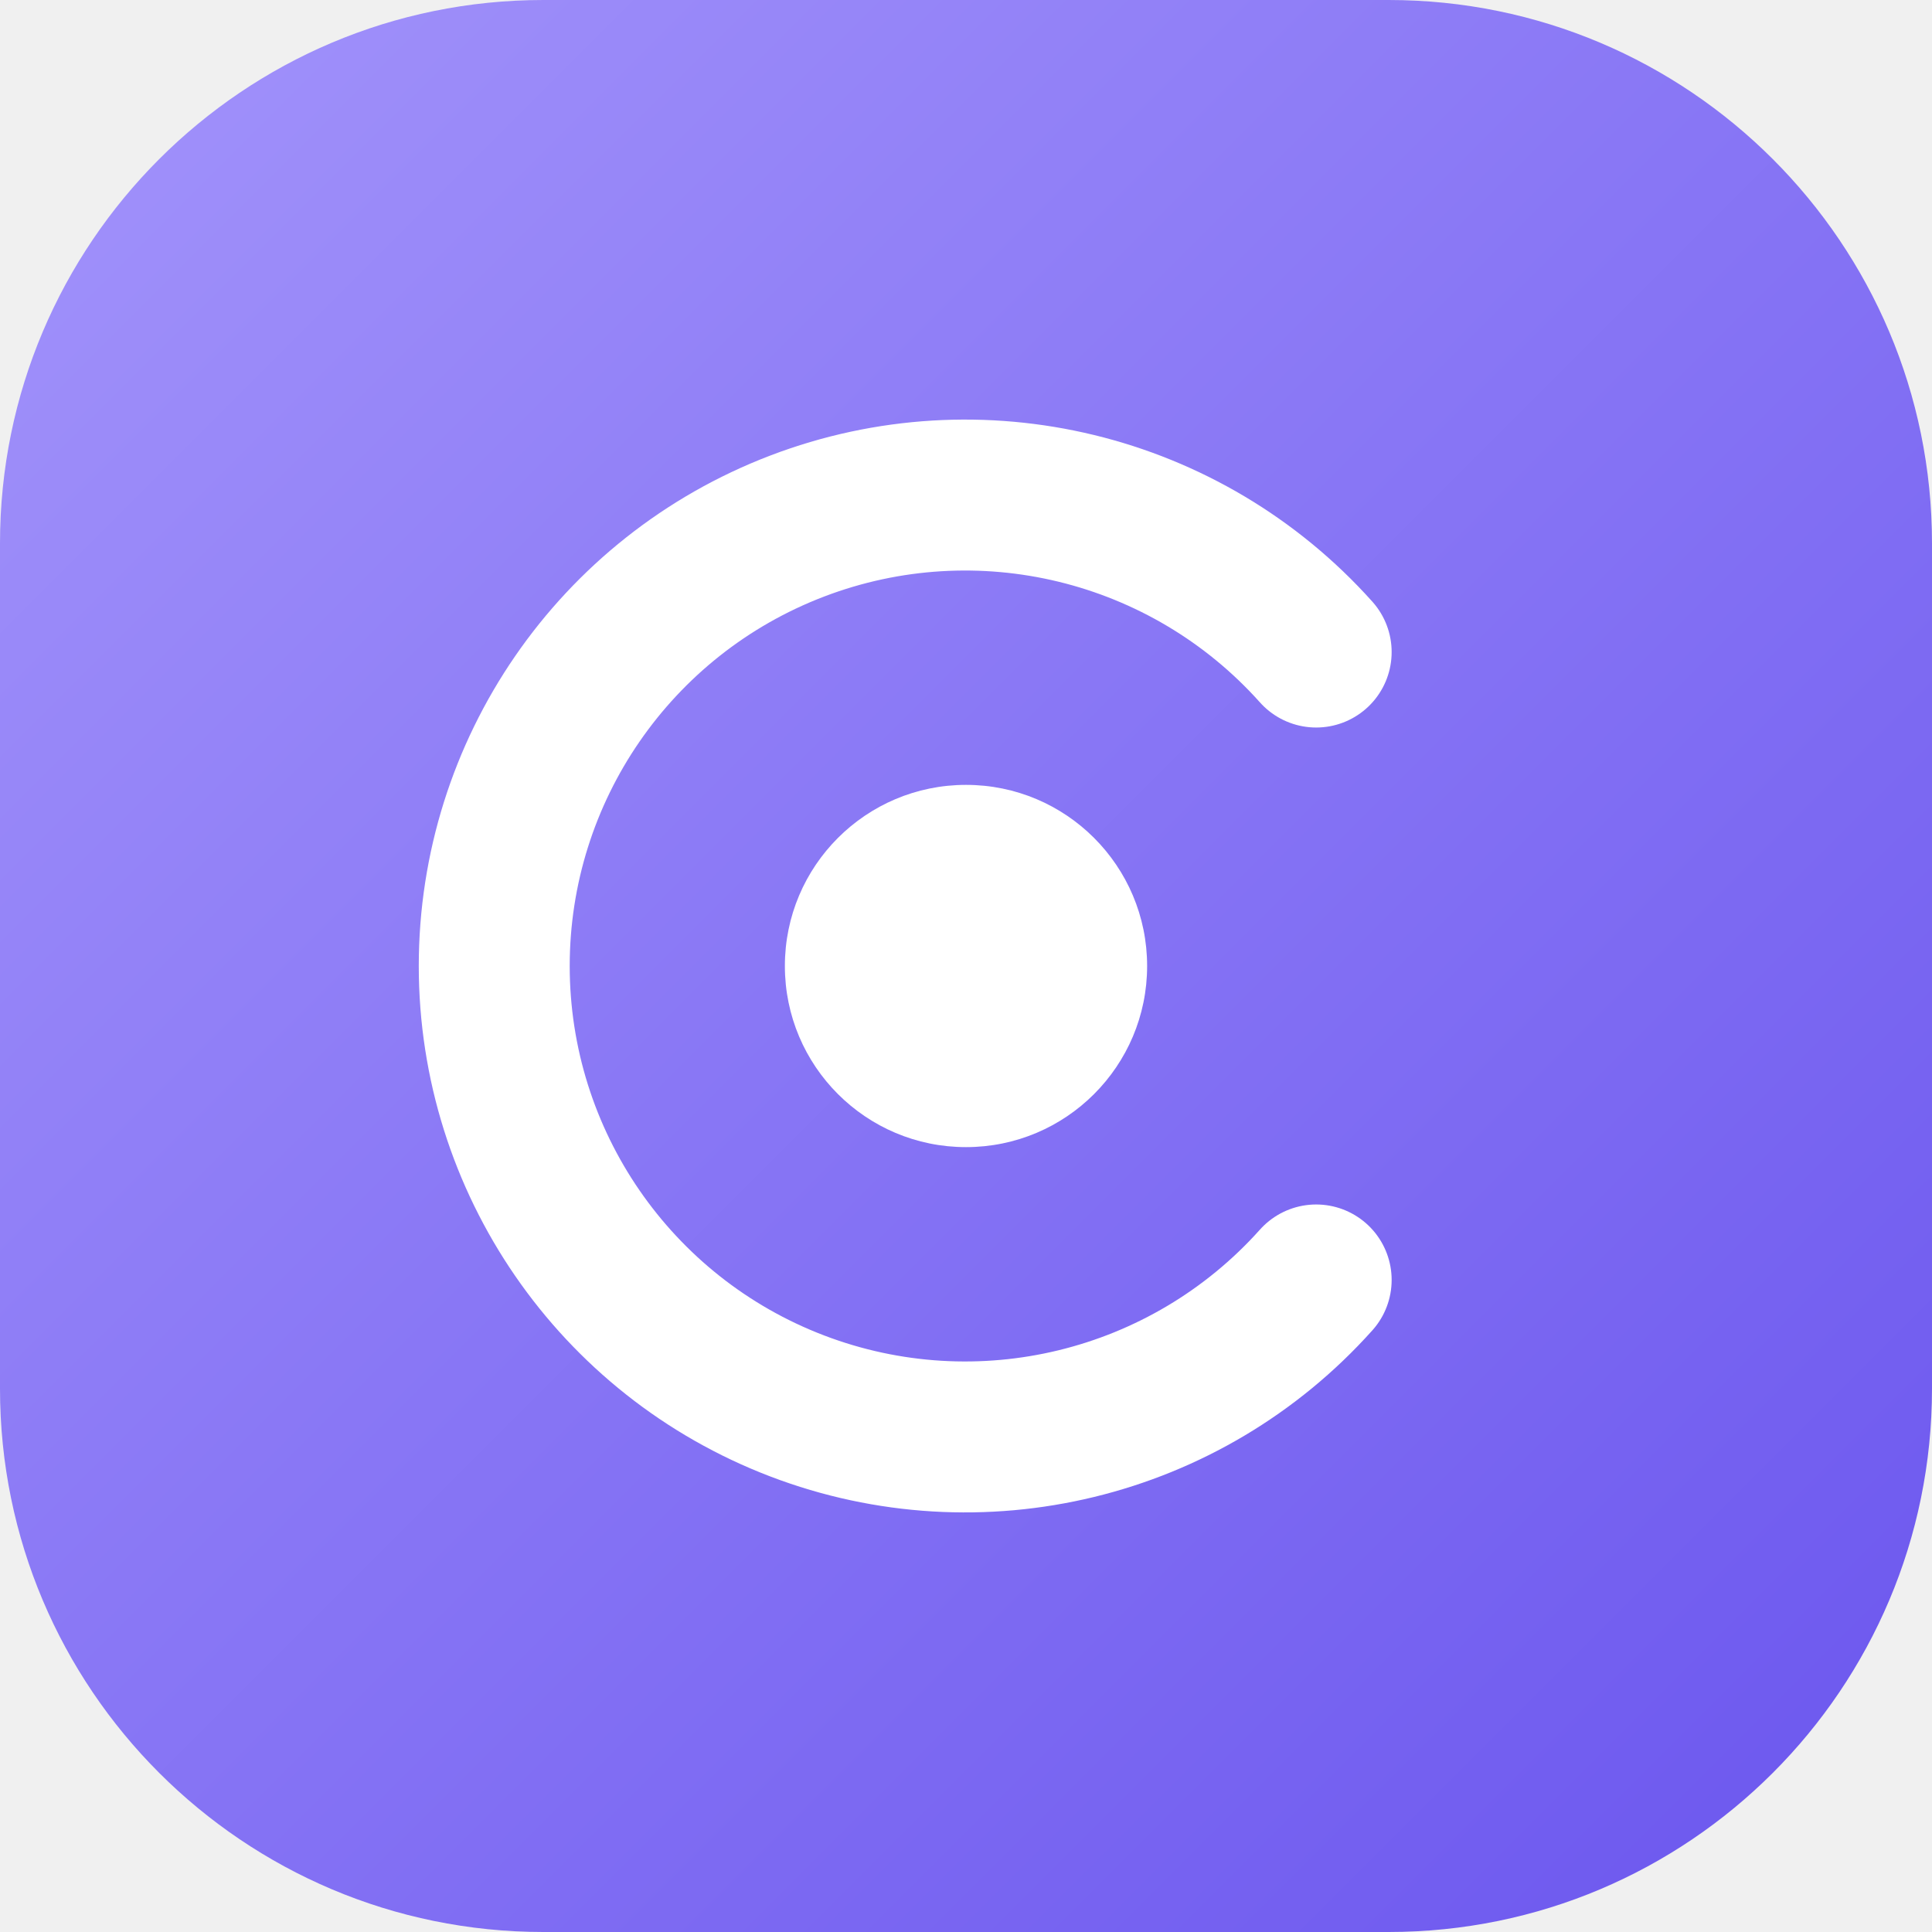
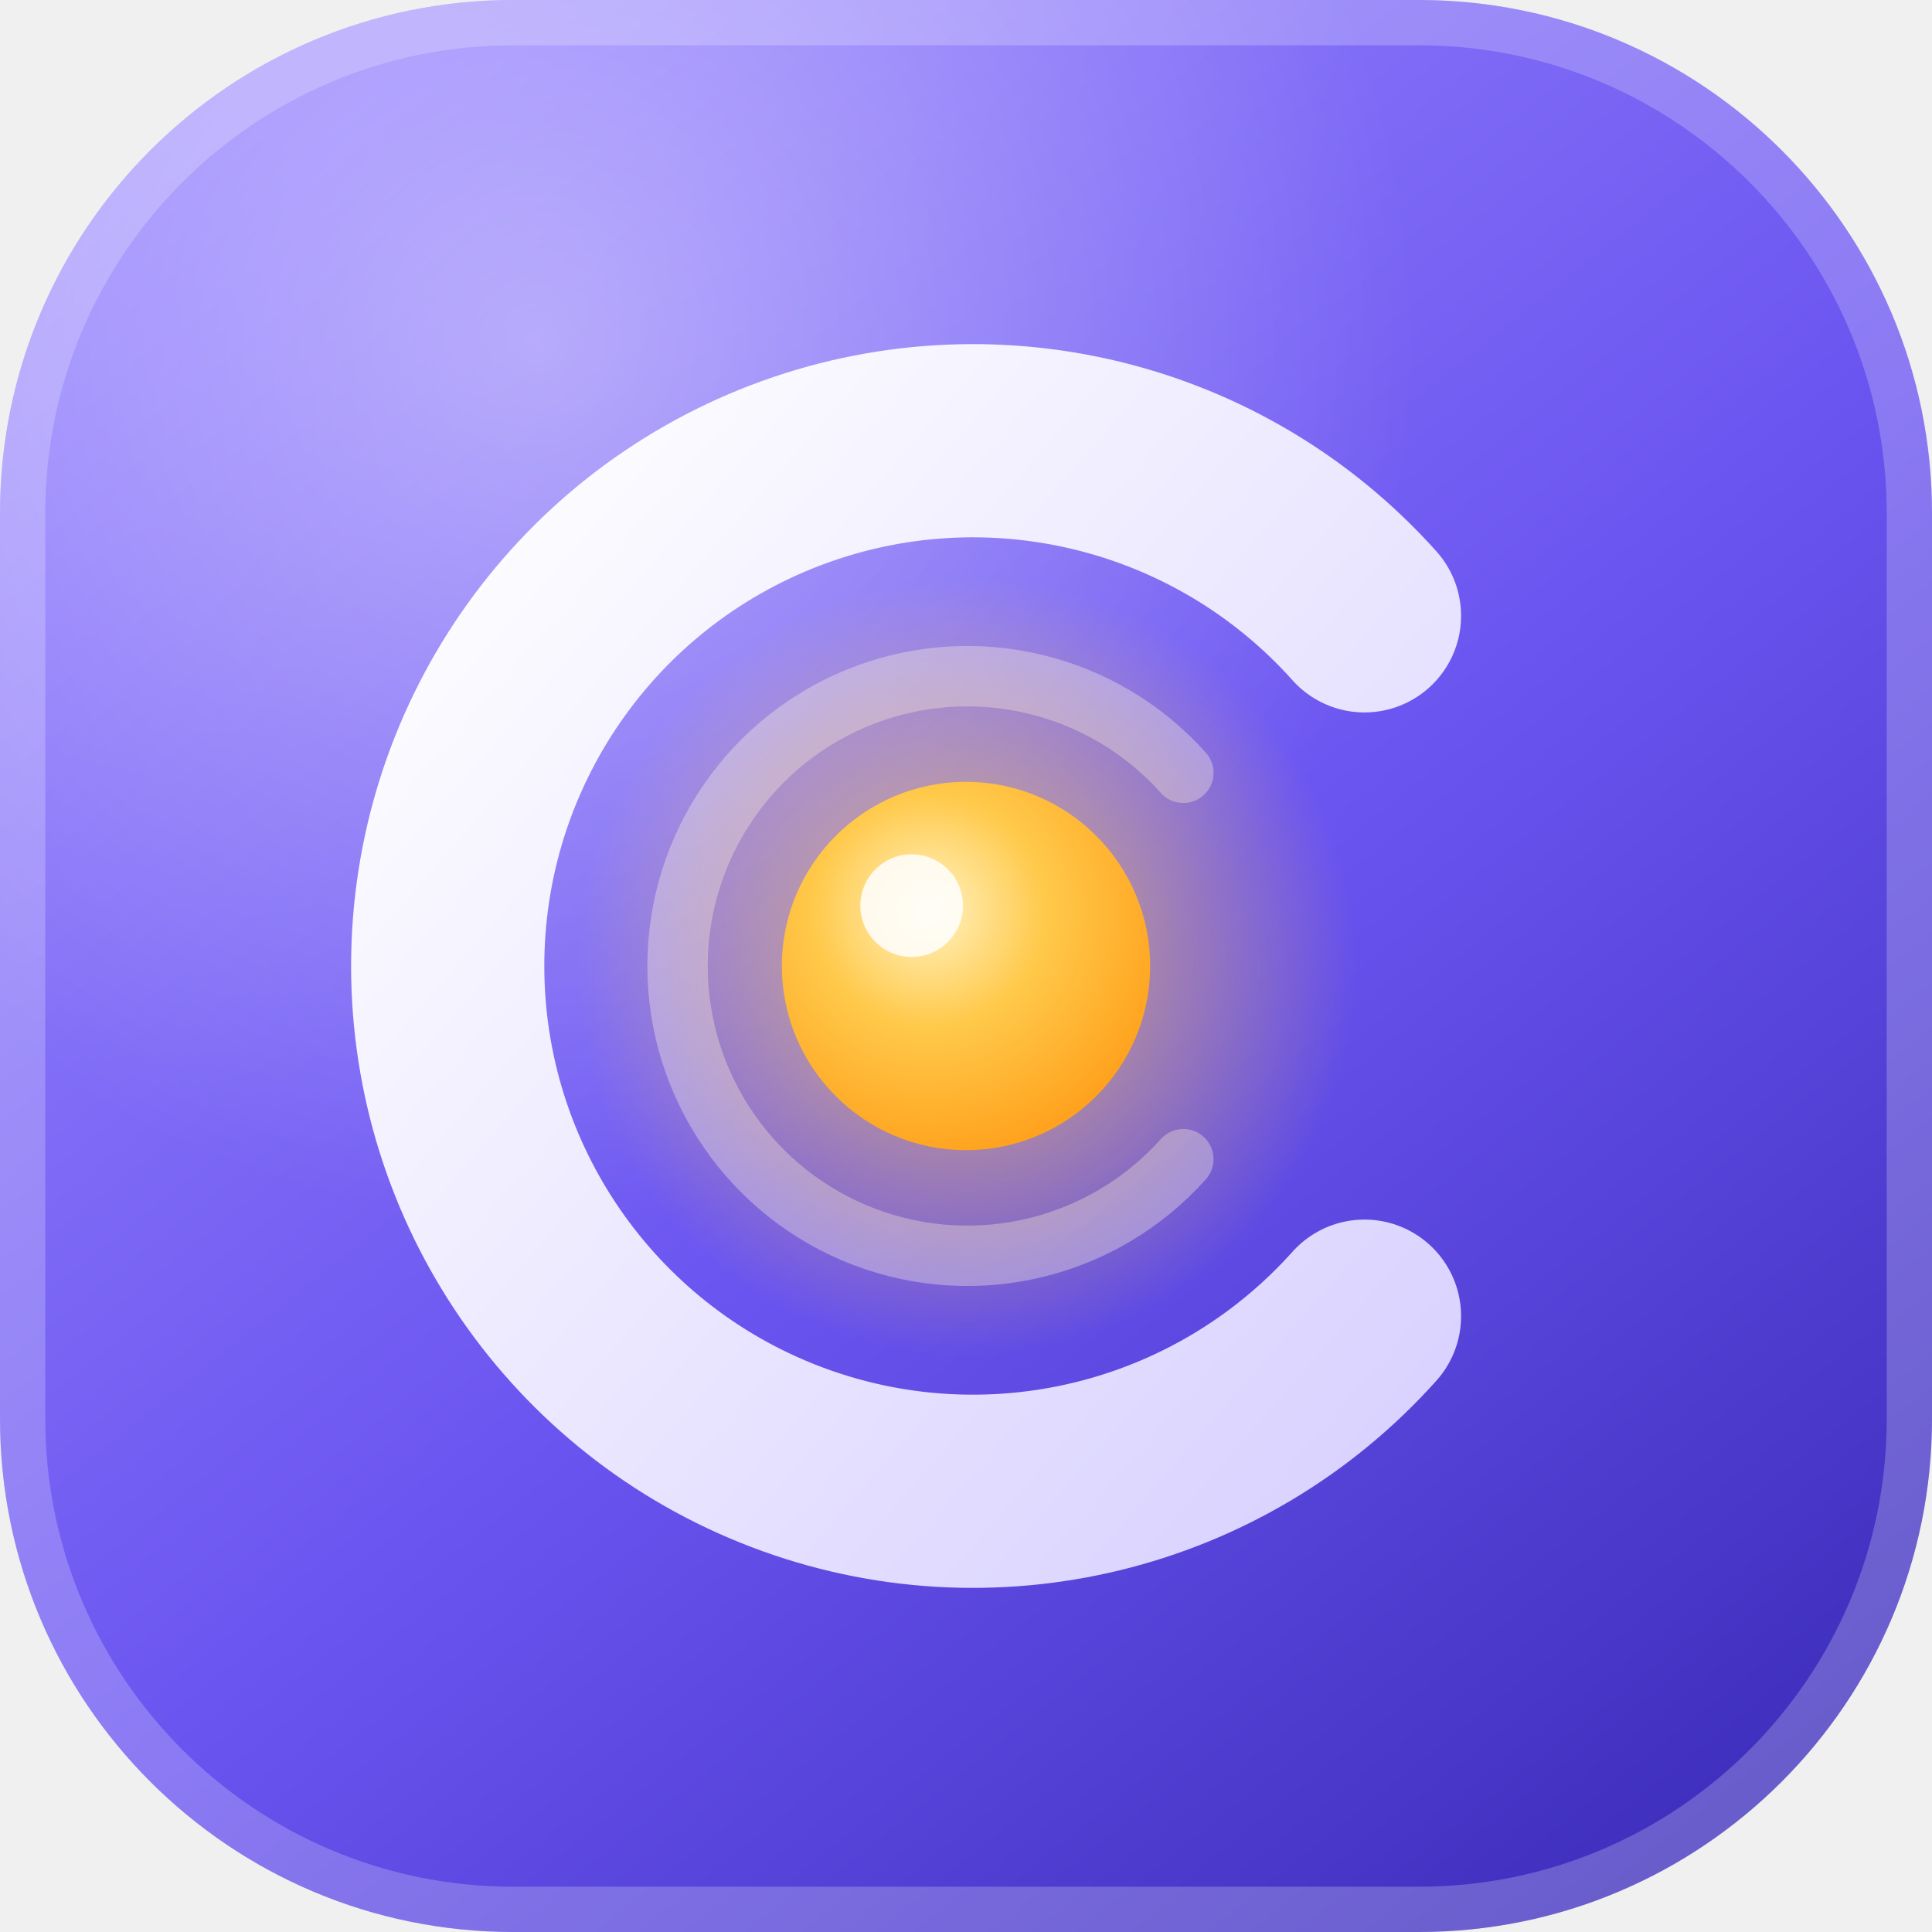
<svg xmlns="http://www.w3.org/2000/svg" viewBox="0 0 64 64">
  <defs>
-     <linearGradient id="g" x1="0" y1="0" x2="1" y2="1">
-       <stop offset="0" stop-color="#a394fb" />
-       <stop offset="1" stop-color="#6a55ee" />
+     <linearGradient id="field" x1="0.1" y1="0" x2="0.9" y2="1">
+       <stop offset="0" stop-color="#9d8bff" />
+       <stop offset="0.55" stop-color="#6a54f0" />
+       <stop offset="1" stop-color="#3a2bb8" />
    </linearGradient>
+     <radialGradient id="sheen" cx="0.28" cy="0.18" r="0.75">
+       <stop offset="0" stop-color="#ffffff" stop-opacity="0.38" />
+       <stop offset="0.6" stop-color="#ffffff" stop-opacity="0" />
+     </radialGradient>
+     <linearGradient id="ring" x1="0" y1="0" x2="1" y2="1">
+       <stop offset="0" stop-color="#ffffff" />
+       <stop offset="1" stop-color="#d9d2ff" />
+     </linearGradient>
+     <radialGradient id="core" cx="0.4" cy="0.35" r="0.7">
+       <stop offset="0" stop-color="#fff3c4" />
+       <stop offset="0.45" stop-color="#ffc94a" />
+       <stop offset="1" stop-color="#ff9f1a" />
+     </radialGradient>
+     <radialGradient id="halo" cx="0.5" cy="0.5" r="0.5">
+       <stop offset="0" stop-color="#ffc94a" stop-opacity="0.75" />
+       <stop offset="1" stop-color="#ffc94a" stop-opacity="0" />
+     </radialGradient>
  </defs>
-   <rect width="64" height="64" rx="18" fill="url(#g)" />
-   <path d="M43.6 21.6A15.6 15.6 0 1 0 43.6 42.4" fill="none" stroke="#fff" stroke-width="5" stroke-linecap="round" />
-   <circle cx="32" cy="32" r="6" fill="#fff" />
+   <rect width="64" height="64" rx="17" fill="url(#field)" />
+   <rect width="64" height="64" rx="17" fill="url(#sheen)" />
+   <rect x="0.75" y="0.75" width="62.5" height="62.5" rx="16.25" fill="none" stroke="#ffffff" stroke-opacity="0.22" stroke-width="1.5" />
+   <path d="M45.2 20.4A17.4 17.4 0 1 0 45.2 43.6" fill="none" stroke="url(#ring)" stroke-width="6.4" stroke-linecap="round" />
+   <path d="M39.2 25.6A9.6 9.6 0 1 0 39.2 38.4" fill="none" stroke="#ffffff" stroke-opacity="0.34" stroke-width="2" stroke-linecap="round" />
+   <circle cx="32" cy="32" r="13" fill="url(#halo)" />
+   <circle cx="32" cy="32" r="6.1" fill="url(#core)" />
+   <circle cx="30.2" cy="30" r="1.7" fill="#ffffff" fill-opacity="0.85" />
</svg>
